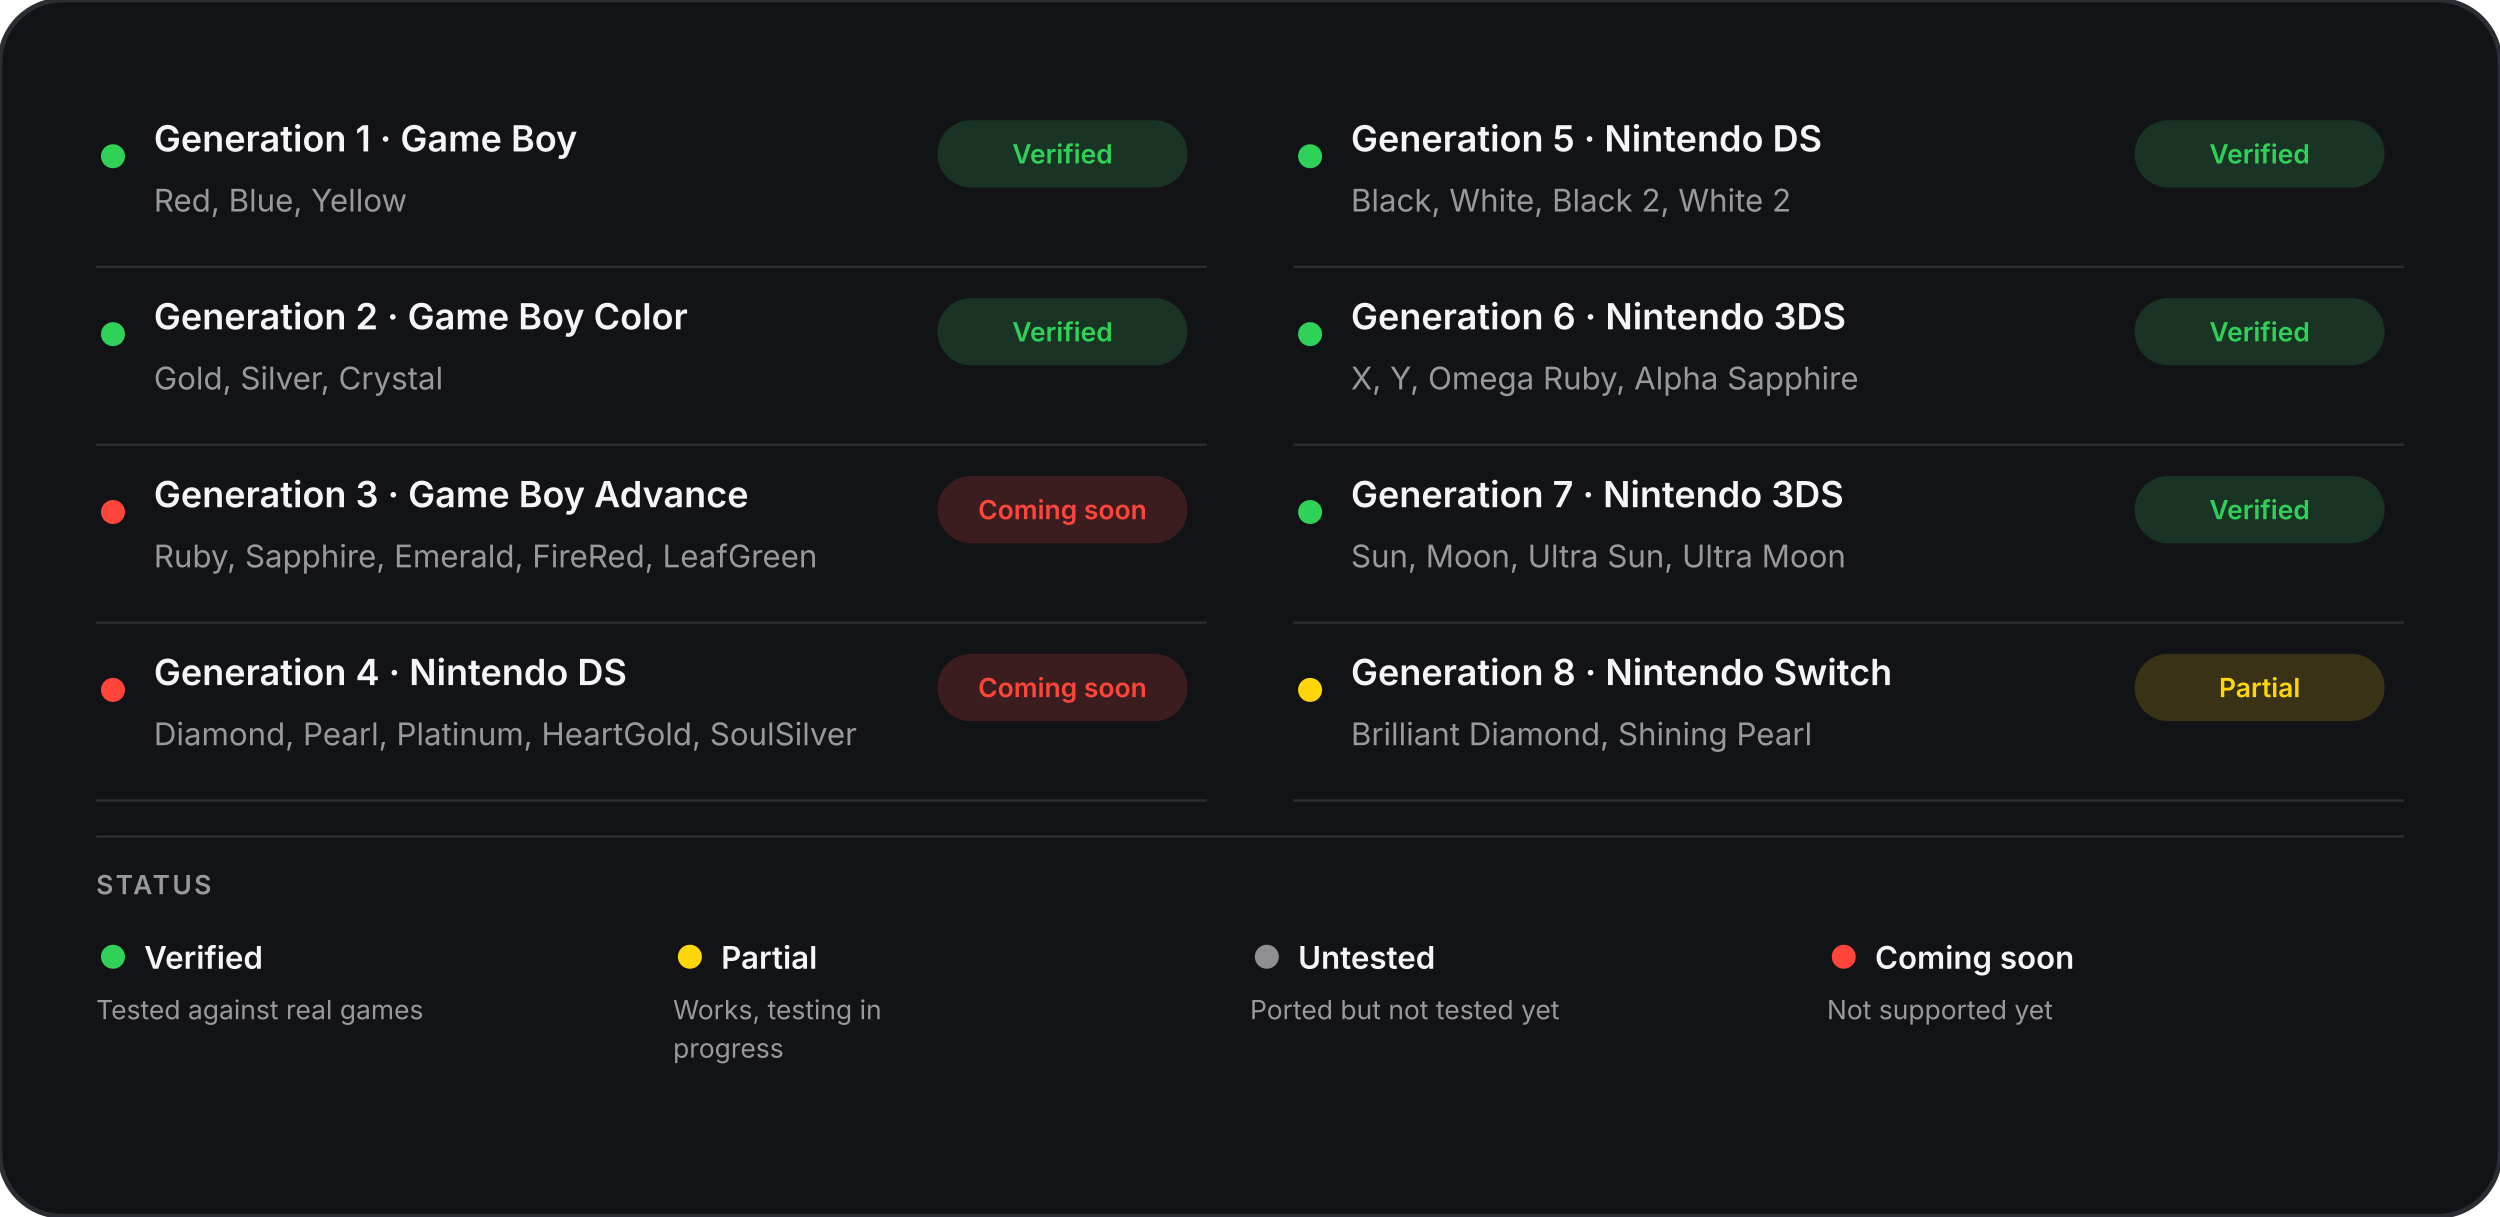
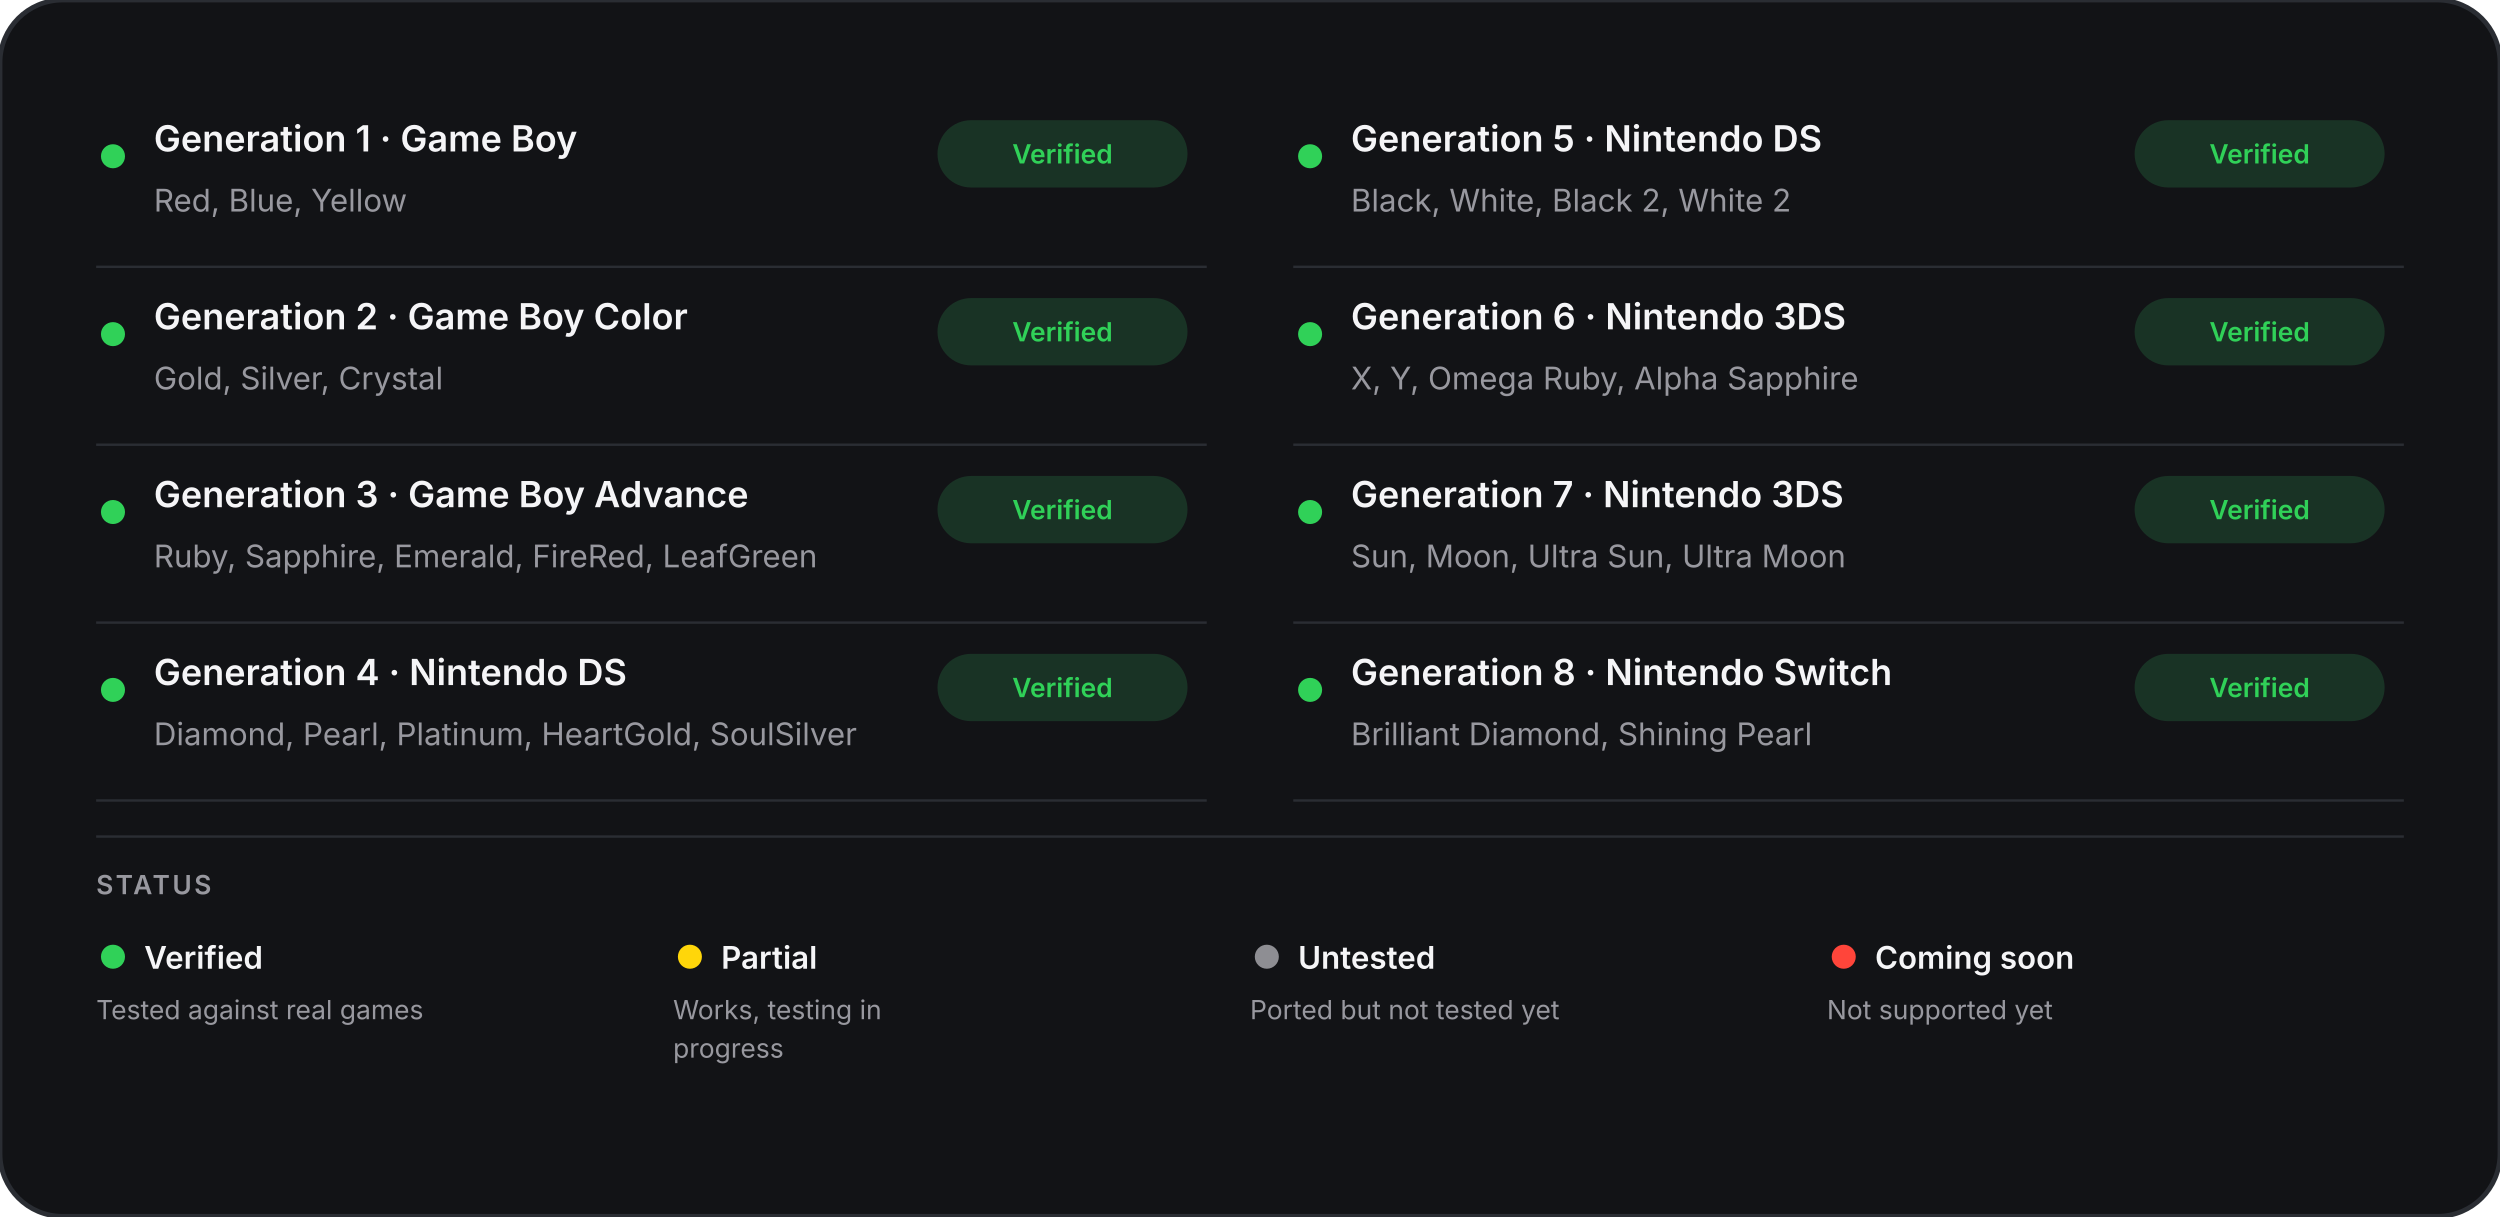
<svg xmlns="http://www.w3.org/2000/svg" width="1040" height="506" viewBox="0 0 1040 506" role="img" aria-labelledby="title description">
  <rect width="100%" height="100%" rx="26" fill="#121316" stroke="#2a2d33" stroke-width="2" />
  <line x1="40" y1="111" x2="502" y2="111" stroke="#2a2d33" stroke-width="1" />
  <circle cx="47" cy="65" r="5" fill="#30d158" />
  <text x="64" y="63" fill="#f5f5f7" font-family="-apple-system,BlinkMacSystemFont,Segoe UI,sans-serif" font-size="15" font-weight="600">Generation 1 · Game Boy</text>
  <text x="64" y="88" fill="#98989f" font-family="-apple-system,BlinkMacSystemFont,Segoe UI,sans-serif" font-size="13">Red, Blue, Yellow</text>
  <rect x="390" y="50" width="104" height="28" rx="14" fill="#193325" />
  <text x="442" y="68" text-anchor="middle" fill="#30d158" font-family="-apple-system,BlinkMacSystemFont,Segoe UI,sans-serif" font-size="11" font-weight="600">Verified</text>
  <line x1="40" y1="185" x2="502" y2="185" stroke="#2a2d33" stroke-width="1" />
  <circle cx="47" cy="139" r="5" fill="#30d158" />
  <text x="64" y="137" fill="#f5f5f7" font-family="-apple-system,BlinkMacSystemFont,Segoe UI,sans-serif" font-size="15" font-weight="600">Generation 2 · Game Boy Color</text>
  <text x="64" y="162" fill="#98989f" font-family="-apple-system,BlinkMacSystemFont,Segoe UI,sans-serif" font-size="13">Gold, Silver, Crystal</text>
  <rect x="390" y="124" width="104" height="28" rx="14" fill="#193325" />
  <text x="442" y="142" text-anchor="middle" fill="#30d158" font-family="-apple-system,BlinkMacSystemFont,Segoe UI,sans-serif" font-size="11" font-weight="600">Verified</text>
  <line x1="40" y1="259" x2="502" y2="259" stroke="#2a2d33" stroke-width="1" />
-   <circle cx="47" cy="213" r="5" fill="#ff453a" />
+   <circle cx="47" cy="213" r="5" fill="#30d158" />
  <text x="64" y="211" fill="#f5f5f7" font-family="-apple-system,BlinkMacSystemFont,Segoe UI,sans-serif" font-size="15" font-weight="600">Generation 3 · Game Boy Advance</text>
  <text x="64" y="236" fill="#98989f" font-family="-apple-system,BlinkMacSystemFont,Segoe UI,sans-serif" font-size="13">Ruby, Sapphire, Emerald, FireRed, LeafGreen</text>
-   <rect x="390" y="198" width="104" height="28" rx="14" fill="#3b1d20" />
-   <text x="442" y="216" text-anchor="middle" fill="#ff453a" font-family="-apple-system,BlinkMacSystemFont,Segoe UI,sans-serif" font-size="11" font-weight="600">Coming soon</text>
+   <rect x="390" y="198" width="104" height="28" rx="14" fill="#193325" />
+   <text x="442" y="216" text-anchor="middle" fill="#30d158" font-family="-apple-system,BlinkMacSystemFont,Segoe UI,sans-serif" font-size="11" font-weight="600">Verified</text>
  <line x1="40" y1="333" x2="502" y2="333" stroke="#2a2d33" stroke-width="1" />
-   <circle cx="47" cy="287" r="5" fill="#ff453a" />
+   <circle cx="47" cy="287" r="5" fill="#30d158" />
  <text x="64" y="285" fill="#f5f5f7" font-family="-apple-system,BlinkMacSystemFont,Segoe UI,sans-serif" font-size="15" font-weight="600">Generation 4 · Nintendo DS</text>
  <text x="64" y="310" fill="#98989f" font-family="-apple-system,BlinkMacSystemFont,Segoe UI,sans-serif" font-size="13">Diamond, Pearl, Platinum, HeartGold, SoulSilver</text>
-   <rect x="390" y="272" width="104" height="28" rx="14" fill="#3b1d20" />
-   <text x="442" y="290" text-anchor="middle" fill="#ff453a" font-family="-apple-system,BlinkMacSystemFont,Segoe UI,sans-serif" font-size="11" font-weight="600">Coming soon</text>
+   <rect x="390" y="272" width="104" height="28" rx="14" fill="#193325" />
+   <text x="442" y="290" text-anchor="middle" fill="#30d158" font-family="-apple-system,BlinkMacSystemFont,Segoe UI,sans-serif" font-size="11" font-weight="600">Verified</text>
  <line x1="538" y1="111" x2="1000" y2="111" stroke="#2a2d33" stroke-width="1" />
  <circle cx="545" cy="65" r="5" fill="#30d158" />
  <text x="562" y="63" fill="#f5f5f7" font-family="-apple-system,BlinkMacSystemFont,Segoe UI,sans-serif" font-size="15" font-weight="600">Generation 5 · Nintendo DS</text>
  <text x="562" y="88" fill="#98989f" font-family="-apple-system,BlinkMacSystemFont,Segoe UI,sans-serif" font-size="13">Black, White, Black 2, White 2</text>
  <rect x="888" y="50" width="104" height="28" rx="14" fill="#193325" />
  <text x="940" y="68" text-anchor="middle" fill="#30d158" font-family="-apple-system,BlinkMacSystemFont,Segoe UI,sans-serif" font-size="11" font-weight="600">Verified</text>
  <line x1="538" y1="185" x2="1000" y2="185" stroke="#2a2d33" stroke-width="1" />
  <circle cx="545" cy="139" r="5" fill="#30d158" />
  <text x="562" y="137" fill="#f5f5f7" font-family="-apple-system,BlinkMacSystemFont,Segoe UI,sans-serif" font-size="15" font-weight="600">Generation 6 · Nintendo 3DS</text>
  <text x="562" y="162" fill="#98989f" font-family="-apple-system,BlinkMacSystemFont,Segoe UI,sans-serif" font-size="13">X, Y, Omega Ruby, Alpha Sapphire</text>
  <rect x="888" y="124" width="104" height="28" rx="14" fill="#193325" />
  <text x="940" y="142" text-anchor="middle" fill="#30d158" font-family="-apple-system,BlinkMacSystemFont,Segoe UI,sans-serif" font-size="11" font-weight="600">Verified</text>
  <line x1="538" y1="259" x2="1000" y2="259" stroke="#2a2d33" stroke-width="1" />
  <circle cx="545" cy="213" r="5" fill="#30d158" />
  <text x="562" y="211" fill="#f5f5f7" font-family="-apple-system,BlinkMacSystemFont,Segoe UI,sans-serif" font-size="15" font-weight="600">Generation 7 · Nintendo 3DS</text>
  <text x="562" y="236" fill="#98989f" font-family="-apple-system,BlinkMacSystemFont,Segoe UI,sans-serif" font-size="13">Sun, Moon, Ultra Sun, Ultra Moon</text>
  <rect x="888" y="198" width="104" height="28" rx="14" fill="#193325" />
  <text x="940" y="216" text-anchor="middle" fill="#30d158" font-family="-apple-system,BlinkMacSystemFont,Segoe UI,sans-serif" font-size="11" font-weight="600">Verified</text>
  <line x1="538" y1="333" x2="1000" y2="333" stroke="#2a2d33" stroke-width="1" />
-   <circle cx="545" cy="287" r="5" fill="#ffd60a" />
+   <circle cx="545" cy="287" r="5" fill="#30d158" />
  <text x="562" y="285" fill="#f5f5f7" font-family="-apple-system,BlinkMacSystemFont,Segoe UI,sans-serif" font-size="15" font-weight="600">Generation 8 · Nintendo Switch</text>
  <text x="562" y="310" fill="#98989f" font-family="-apple-system,BlinkMacSystemFont,Segoe UI,sans-serif" font-size="13">Brilliant Diamond, Shining Pearl</text>
-   <rect x="888" y="272" width="104" height="28" rx="14" fill="#3a3217" />
-   <text x="940" y="290" text-anchor="middle" fill="#ffd60a" font-family="-apple-system,BlinkMacSystemFont,Segoe UI,sans-serif" font-size="11" font-weight="600">Partial</text>
+   <rect x="888" y="272" width="104" height="28" rx="14" fill="#193325" />
+   <text x="940" y="290" text-anchor="middle" fill="#30d158" font-family="-apple-system,BlinkMacSystemFont,Segoe UI,sans-serif" font-size="11" font-weight="600">Verified</text>
  <line x1="40" y1="348" x2="1000" y2="348" stroke="#2a2d33" stroke-width="1" />
  <text x="40" y="372" fill="#98989f" font-family="-apple-system,BlinkMacSystemFont,Segoe UI,sans-serif" font-size="11" font-weight="600" letter-spacing="1">STATUS</text>
  <circle cx="47" cy="398" r="5" fill="#30d158" />
  <text x="60" y="403" fill="#f5f5f7" font-family="-apple-system,BlinkMacSystemFont,Segoe UI,sans-serif" font-size="13" font-weight="600">Verified</text>
  <text x="40" y="424" fill="#98989f" font-family="-apple-system,BlinkMacSystemFont,Segoe UI,sans-serif" font-size="11">Tested against real games</text>
  <circle cx="287" cy="398" r="5" fill="#ffd60a" />
  <text x="300" y="403" fill="#f5f5f7" font-family="-apple-system,BlinkMacSystemFont,Segoe UI,sans-serif" font-size="13" font-weight="600">Partial</text>
  <text x="280" y="424" fill="#98989f" font-family="-apple-system,BlinkMacSystemFont,Segoe UI,sans-serif" font-size="11">Works, testing in</text>
  <text x="280" y="440" fill="#98989f" font-family="-apple-system,BlinkMacSystemFont,Segoe UI,sans-serif" font-size="11">progress</text>
  <circle cx="527" cy="398" r="5" fill="#8e8e93" />
  <text x="540" y="403" fill="#f5f5f7" font-family="-apple-system,BlinkMacSystemFont,Segoe UI,sans-serif" font-size="13" font-weight="600">Untested</text>
  <text x="520" y="424" fill="#98989f" font-family="-apple-system,BlinkMacSystemFont,Segoe UI,sans-serif" font-size="11">Ported but not tested yet</text>
  <circle cx="767" cy="398" r="5" fill="#ff453a" />
  <text x="780" y="403" fill="#f5f5f7" font-family="-apple-system,BlinkMacSystemFont,Segoe UI,sans-serif" font-size="13" font-weight="600">Coming soon</text>
  <text x="760" y="424" fill="#98989f" font-family="-apple-system,BlinkMacSystemFont,Segoe UI,sans-serif" font-size="11">Not supported yet</text>
</svg>
